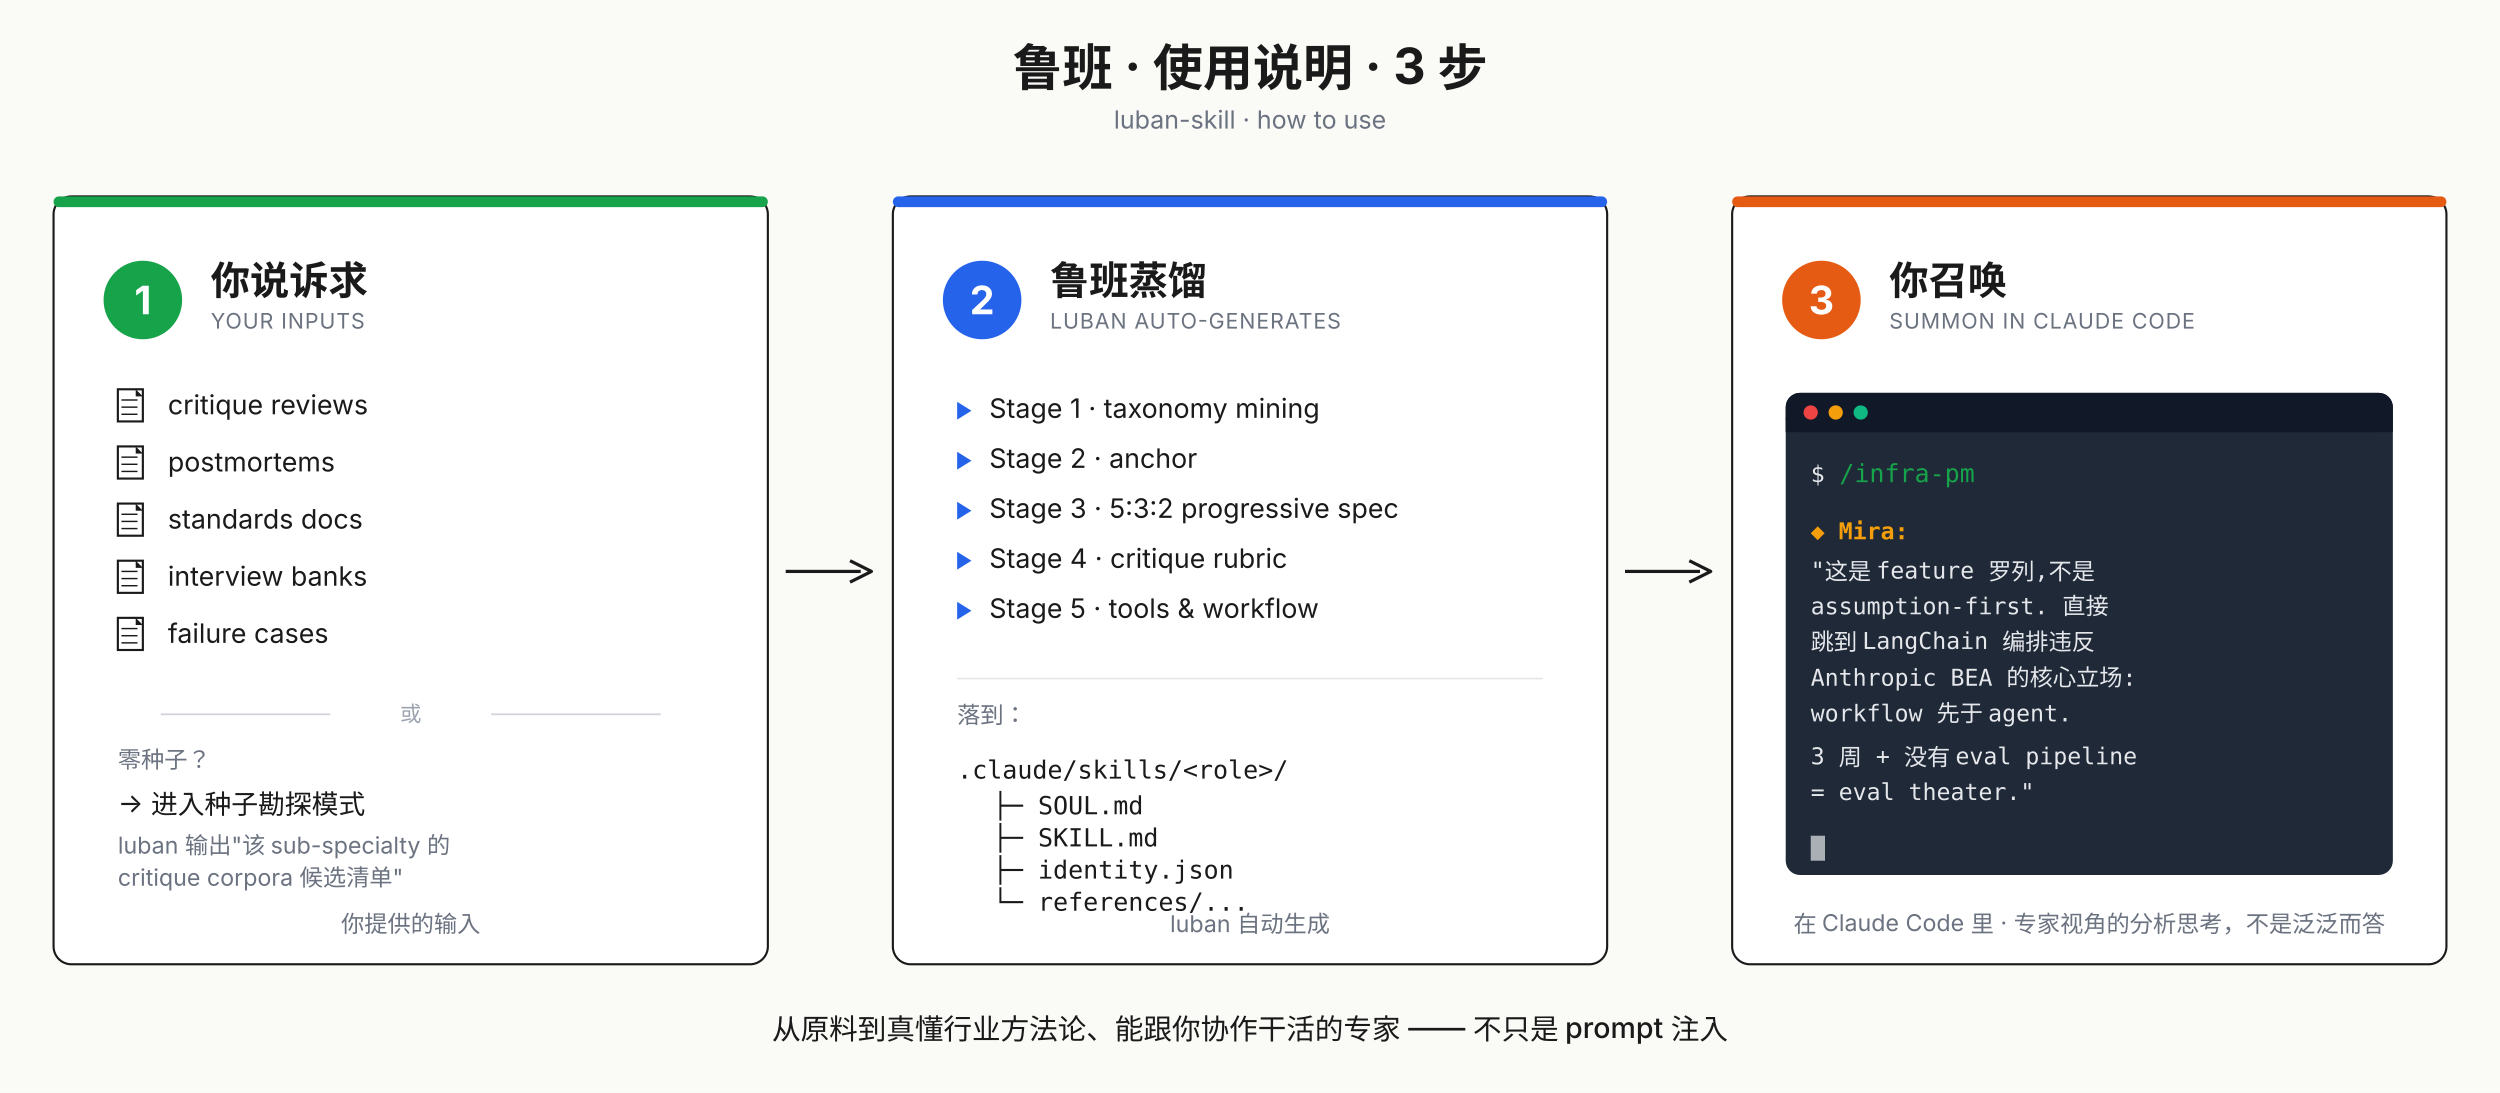
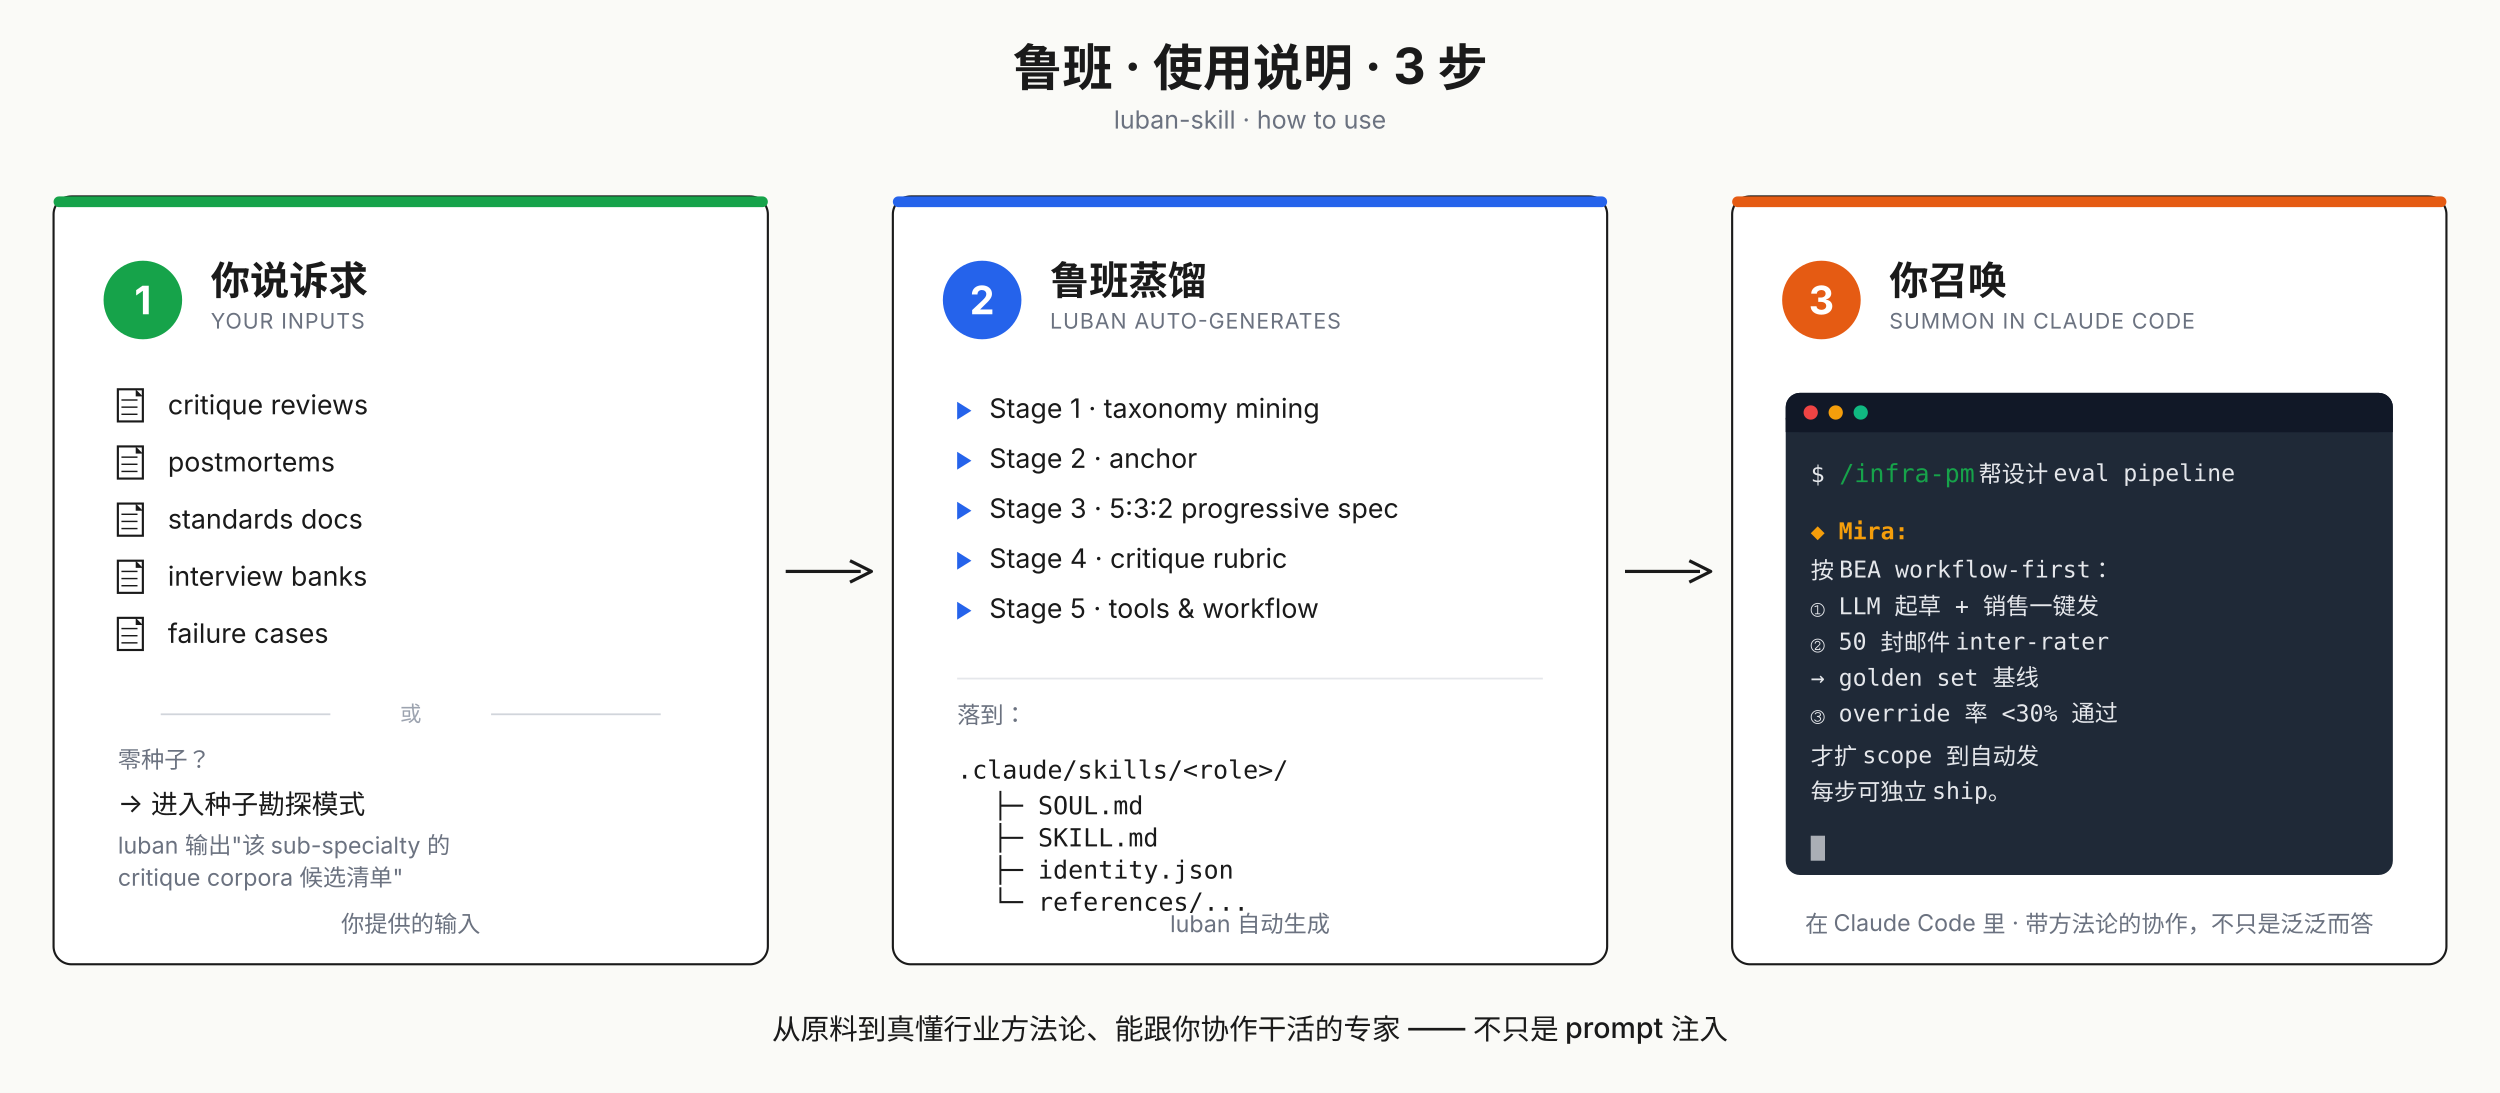
<svg xmlns="http://www.w3.org/2000/svg" viewBox="0 0 1400 612" font-family="ui-sans-serif, system-ui, -apple-system, 'PingFang SC', 'Microsoft YaHei', sans-serif">
  <defs>
    <style>
      .title      { font-size: 28px; font-weight: 700; fill: #1A1A1A; }
      .subtitle   { font-size: 14px; fill: #6B7280; }
      .panel-h    { font-size: 22px; font-weight: 700; fill: #1A1A1A; }
      .panel-sub  { font-size: 12px; fill: #6B7280; letter-spacing: 0.5px; }
      .step-num   { font-size: 22px; font-weight: 700; fill: #FFFFFF; }
      .row        { font-size: 15px; fill: #1A1A1A; }
      .row-mono   { font-size: 14px; fill: #1A1A1A; font-family: ui-monospace, 'JetBrains Mono', Menlo, Consolas, monospace; }
      .row-dim    { font-size: 13px; fill: #6B7280; }
      .row-em     { font-size: 14px; fill: #1A1A1A; font-style: italic; }
      .divider-t  { font-size: 12px; fill: #9CA3AF; letter-spacing: 2px; }
      .footer-lbl { font-size: 13px; fill: #6B7280; }
      .tagline    { font-size: 16px; fill: #1A1A1A; font-weight: 500; }
      .term-cmd   { font-size: 14px; fill: #16A34A; font-family: ui-monospace, 'JetBrains Mono', Menlo, Consolas, monospace; }
      .term-out   { font-size: 13px; fill: #E5E7EB; font-family: ui-monospace, 'JetBrains Mono', Menlo, Consolas, monospace; }
      .term-name  { font-size: 13px; fill: #F59E0B; font-family: ui-monospace, 'JetBrains Mono', Menlo, Consolas, monospace; font-weight: 700; }
    </style>
  </defs>
  <rect width="1400" height="612" fill="#FAFAF7" />
  <text x="700" y="48" text-anchor="middle" class="title">鲁班 · 使用说明 · 3 步</text>
  <text x="700" y="72" text-anchor="middle" class="subtitle">luban-skill · how to use</text>
  <g transform="translate(30, 110)">
    <rect x="0" y="0" width="400" height="430" rx="10" ry="10" fill="#FFFFFF" stroke="#1A1A1A" stroke-width="1.2" />
    <rect x="0" y="0" width="400" height="6" rx="3" ry="3" fill="#16A34A" />
    <circle cx="50" cy="58" r="22" fill="#16A34A" />
    <text x="50" y="66" text-anchor="middle" class="step-num">1</text>
    <text x="88" y="55" class="panel-h">你说诉求</text>
    <text x="88" y="74" class="panel-sub">YOUR INPUTS</text>
    <g transform="translate(36, 120)">
      <g transform="translate(0, 0)">
        <rect x="0" y="-12" width="14" height="18" fill="none" stroke="#1A1A1A" stroke-width="1.2" />
        <polyline points="10,-12 14,-8 10,-8 10,-12" fill="#1A1A1A" />
        <line x1="2" y1="-6" x2="11" y2="-6" stroke="#1A1A1A" stroke-width="0.8" />
        <line x1="2" y1="-2" x2="11" y2="-2" stroke="#1A1A1A" stroke-width="0.8" />
        <line x1="2" y1="2" x2="11" y2="2" stroke="#1A1A1A" stroke-width="0.8" />
        <text x="28" y="2" class="row">critique reviews</text>
      </g>
      <g transform="translate(0, 32)">
        <rect x="0" y="-12" width="14" height="18" fill="none" stroke="#1A1A1A" stroke-width="1.2" />
        <polyline points="10,-12 14,-8 10,-8 10,-12" fill="#1A1A1A" />
        <line x1="2" y1="-6" x2="11" y2="-6" stroke="#1A1A1A" stroke-width="0.8" />
        <line x1="2" y1="-2" x2="11" y2="-2" stroke="#1A1A1A" stroke-width="0.8" />
        <line x1="2" y1="2" x2="11" y2="2" stroke="#1A1A1A" stroke-width="0.8" />
        <text x="28" y="2" class="row">postmortems</text>
      </g>
      <g transform="translate(0, 64)">
        <rect x="0" y="-12" width="14" height="18" fill="none" stroke="#1A1A1A" stroke-width="1.2" />
        <polyline points="10,-12 14,-8 10,-8 10,-12" fill="#1A1A1A" />
        <line x1="2" y1="-6" x2="11" y2="-6" stroke="#1A1A1A" stroke-width="0.8" />
        <line x1="2" y1="-2" x2="11" y2="-2" stroke="#1A1A1A" stroke-width="0.8" />
        <line x1="2" y1="2" x2="11" y2="2" stroke="#1A1A1A" stroke-width="0.8" />
        <text x="28" y="2" class="row">standards docs</text>
      </g>
      <g transform="translate(0, 96)">
        <rect x="0" y="-12" width="14" height="18" fill="none" stroke="#1A1A1A" stroke-width="1.2" />
        <polyline points="10,-12 14,-8 10,-8 10,-12" fill="#1A1A1A" />
        <line x1="2" y1="-6" x2="11" y2="-6" stroke="#1A1A1A" stroke-width="0.8" />
        <line x1="2" y1="-2" x2="11" y2="-2" stroke="#1A1A1A" stroke-width="0.8" />
        <line x1="2" y1="2" x2="11" y2="2" stroke="#1A1A1A" stroke-width="0.8" />
        <text x="28" y="2" class="row">interview banks</text>
      </g>
      <g transform="translate(0, 128)">
        <rect x="0" y="-12" width="14" height="18" fill="none" stroke="#1A1A1A" stroke-width="1.2" />
        <polyline points="10,-12 14,-8 10,-8 10,-12" fill="#1A1A1A" />
        <line x1="2" y1="-6" x2="11" y2="-6" stroke="#1A1A1A" stroke-width="0.8" />
        <line x1="2" y1="-2" x2="11" y2="-2" stroke="#1A1A1A" stroke-width="0.8" />
        <line x1="2" y1="2" x2="11" y2="2" stroke="#1A1A1A" stroke-width="0.8" />
        <text x="28" y="2" class="row">failure cases</text>
      </g>
    </g>
    <line x1="60" y1="290" x2="155" y2="290" stroke="#D1D5DB" stroke-width="1" />
    <text x="200" y="294" text-anchor="middle" class="divider-t">或</text>
    <line x1="245" y1="290" x2="340" y2="290" stroke="#D1D5DB" stroke-width="1" />
    <text x="36" y="320" class="row-dim">零种子？</text>
    <text x="36" y="345" class="row">→ 进入种子勘探模式</text>
    <text x="36" y="368" class="row-dim">luban 输出"该 sub-specialty 的</text>
    <text x="36" y="386" class="row-dim">critique corpora 候选清单"</text>
    <text x="200" y="412" text-anchor="middle" class="footer-lbl">你提供的输入</text>
  </g>
  <g transform="translate(440, 320)">
    <line x1="0" y1="0" x2="42" y2="0" stroke="#1A1A1A" stroke-width="1.8" />
    <polyline points="36,-6 48,0 36,6" fill="none" stroke="#1A1A1A" stroke-width="1.8" stroke-linejoin="round" />
  </g>
  <g transform="translate(500, 110)">
    <rect x="0" y="0" width="400" height="430" rx="10" ry="10" fill="#FFFFFF" stroke="#1A1A1A" stroke-width="1.2" />
    <rect x="0" y="0" width="400" height="6" rx="3" ry="3" fill="#2563EB" />
    <circle cx="50" cy="58" r="22" fill="#2563EB" />
    <text x="50" y="66" text-anchor="middle" class="step-num">2</text>
    <text x="88" y="55" class="panel-h">鲁班蒸馏</text>
    <text x="88" y="74" class="panel-sub">LUBAN AUTO-GENERATES</text>
    <g transform="translate(36, 120)">
      <g transform="translate(0, 0)">
        <polygon points="0,-5 0,5 8,0" fill="#2563EB" />
        <text x="18" y="4" class="row">Stage 1 · taxonomy mining</text>
      </g>
      <g transform="translate(0, 28)">
        <polygon points="0,-5 0,5 8,0" fill="#2563EB" />
        <text x="18" y="4" class="row">Stage 2 · anchor</text>
      </g>
      <g transform="translate(0, 56)">
        <polygon points="0,-5 0,5 8,0" fill="#2563EB" />
        <text x="18" y="4" class="row">Stage 3 · 5:3:2 progressive spec</text>
      </g>
      <g transform="translate(0, 84)">
        <polygon points="0,-5 0,5 8,0" fill="#2563EB" />
        <text x="18" y="4" class="row">Stage 4 · critique rubric</text>
      </g>
      <g transform="translate(0, 112)">
        <polygon points="0,-5 0,5 8,0" fill="#2563EB" />
        <text x="18" y="4" class="row">Stage 5 · tools &amp; workflow</text>
      </g>
    </g>
    <line x1="36" y1="270" x2="364" y2="270" stroke="#E5E7EB" stroke-width="1" />
    <text x="36" y="295" class="row-dim">落到：</text>
    <g transform="translate(36, 312)">
      <text x="0" y="14" class="row-mono">.claude/skills/&lt;role&gt;/</text>
      <text x="20" y="34" class="row-mono">├─ SOUL.md</text>
      <text x="20" y="52" class="row-mono">├─ SKILL.md</text>
      <text x="20" y="70" class="row-mono">├─ identity.json</text>
      <text x="20" y="88" class="row-mono">└─ references/...</text>
    </g>
    <text x="200" y="412" text-anchor="middle" class="footer-lbl">luban 自动生成</text>
  </g>
  <g transform="translate(910, 320)">
    <line x1="0" y1="0" x2="42" y2="0" stroke="#1A1A1A" stroke-width="1.8" />
    <polyline points="36,-6 48,0 36,6" fill="none" stroke="#1A1A1A" stroke-width="1.8" stroke-linejoin="round" />
  </g>
  <g transform="translate(970, 110)">
    <rect x="0" y="0" width="400" height="430" rx="10" ry="10" fill="#FFFFFF" stroke="#1A1A1A" stroke-width="1.2" />
    <rect x="0" y="0" width="400" height="6" rx="3" ry="3" fill="#E55B13" />
    <circle cx="50" cy="58" r="22" fill="#E55B13" />
    <text x="50" y="66" text-anchor="middle" class="step-num">3</text>
    <text x="88" y="55" class="panel-h">你召唤</text>
    <text x="88" y="74" class="panel-sub">SUMMON IN CLAUDE CODE</text>
    <g transform="translate(30, 110)">
      <rect x="0" y="0" width="340" height="270" rx="8" ry="8" fill="#1F2937" />
      <rect x="0" y="0" width="340" height="22" rx="8" ry="8" fill="#111827" />
      <rect x="0" y="14" width="340" height="8" fill="#111827" />
      <circle cx="14" cy="11" r="4" fill="#EF4444" />
      <circle cx="28" cy="11" r="4" fill="#F59E0B" />
      <circle cx="42" cy="11" r="4" fill="#10B981" />
      <text x="14" y="50" class="term-out">$</text>
      <text x="30" y="50" class="term-cmd">/infra-pm</text>
+       <text x="108" y="50" class="term-out">帮设计 eval pipeline</text>
      <text x="14" y="82" class="term-name">◆ Mira:</text>
-       <text x="14" y="104" class="term-out">"这是 feature 罗列,不是</text>
-       <text x="14" y="124" class="term-out">assumption-first. 直接</text>
-       <text x="14" y="144" class="term-out">跳到 LangChain 编排违反</text>
-       <text x="14" y="164" class="term-out">Anthropic BEA 的核心立场:</text>
-       <text x="14" y="184" class="term-out">workflow 先于 agent.</text>
-       <text x="14" y="208" class="term-out">3 周 + 没有 eval pipeline</text>
-       <text x="14" y="228" class="term-out">= eval theater."</text>
+       <text x="14" y="104" class="term-out">按 BEA workflow-first：</text>
+       <text x="14" y="124" class="term-out">① LLM 起草 + 销售一键发</text>
+       <text x="14" y="144" class="term-out">② 50 封邮件 inter-rater</text>
+       <text x="14" y="164" class="term-out">  → golden set 基线</text>
+       <text x="14" y="184" class="term-out">③ override 率 &lt;30% 通过</text>
+       <text x="14" y="208" class="term-out">  才扩 scope 到自动发</text>
+       <text x="14" y="228" class="term-out">每步可独立 ship。</text>
      <rect x="14" y="248" width="8" height="14" fill="#E5E7EB" opacity="0.7" />
    </g>
-     <text x="200" y="412" text-anchor="middle" class="footer-lbl">在 Claude Code 里 · 专家视角的分析思考，不是泛泛而答</text>
+     <text x="200" y="412" text-anchor="middle" class="footer-lbl">在 Claude Code 里 · 带方法论的协作，不只是泛泛而答</text>
  </g>
  <text x="700" y="582" text-anchor="middle" class="tagline">
    从原料到真懂行业方法论、能跟你协作干活的专家 —— 不只是 prompt 注入
  </text>
</svg>
